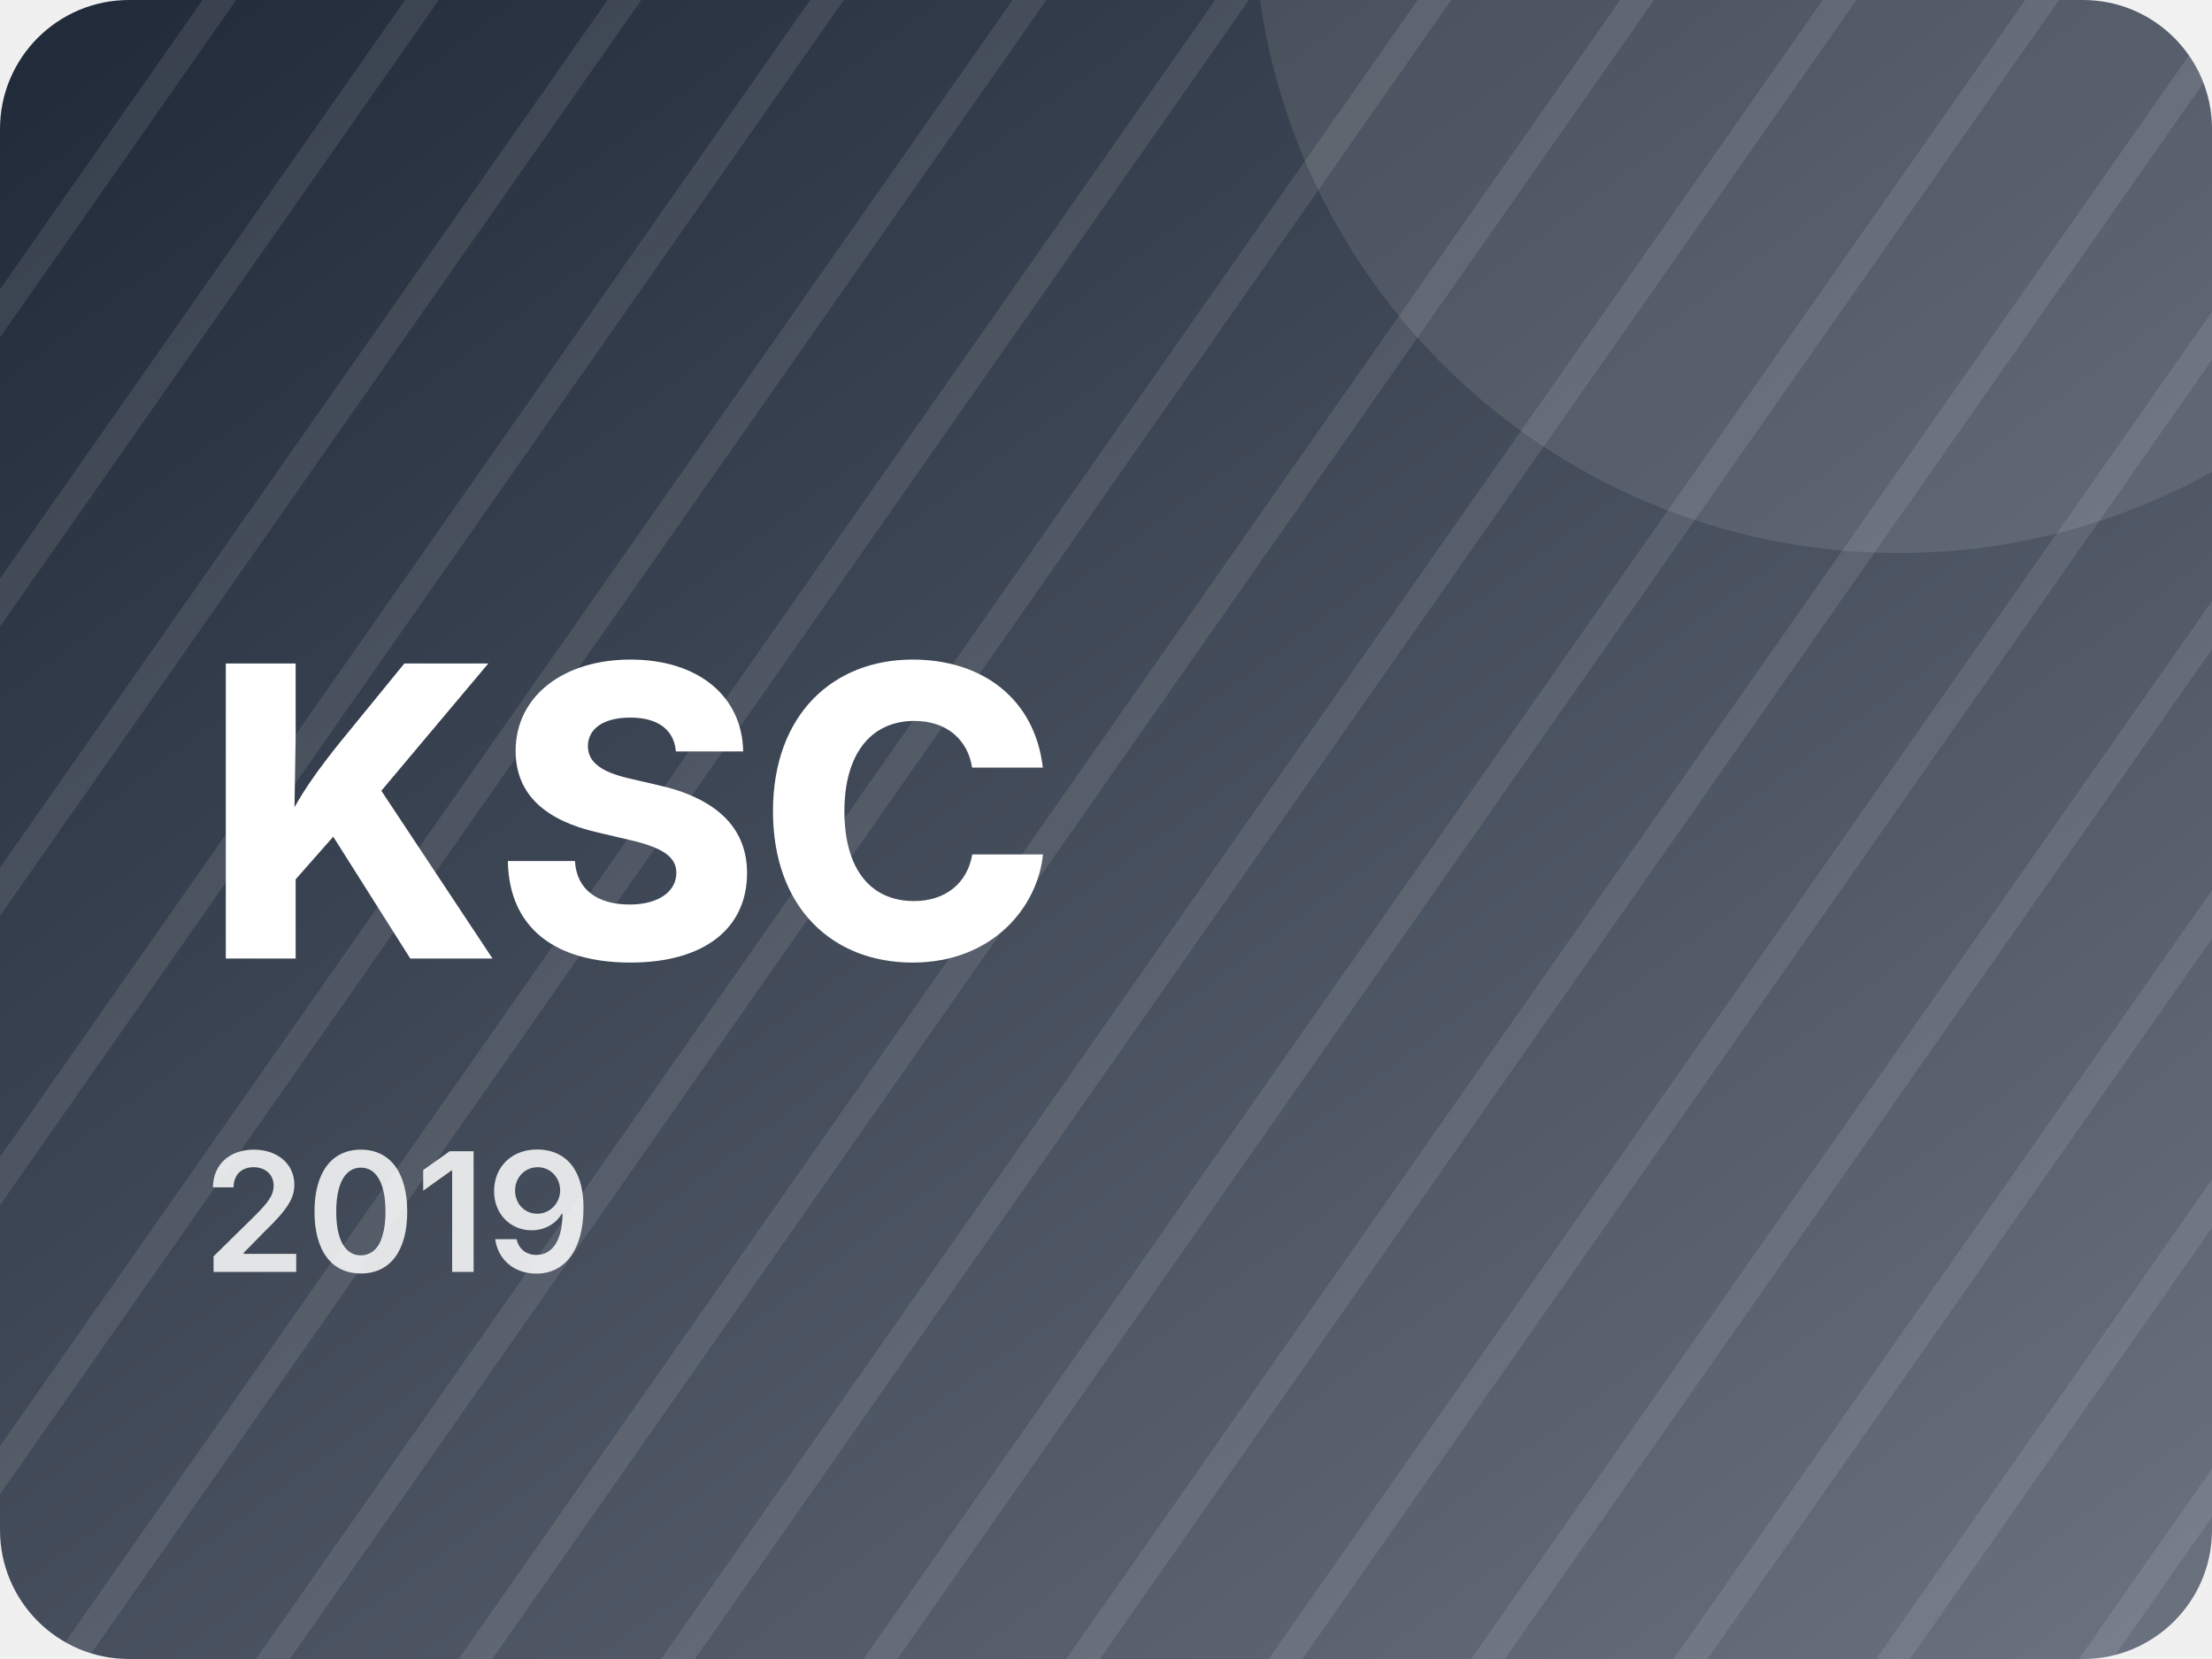
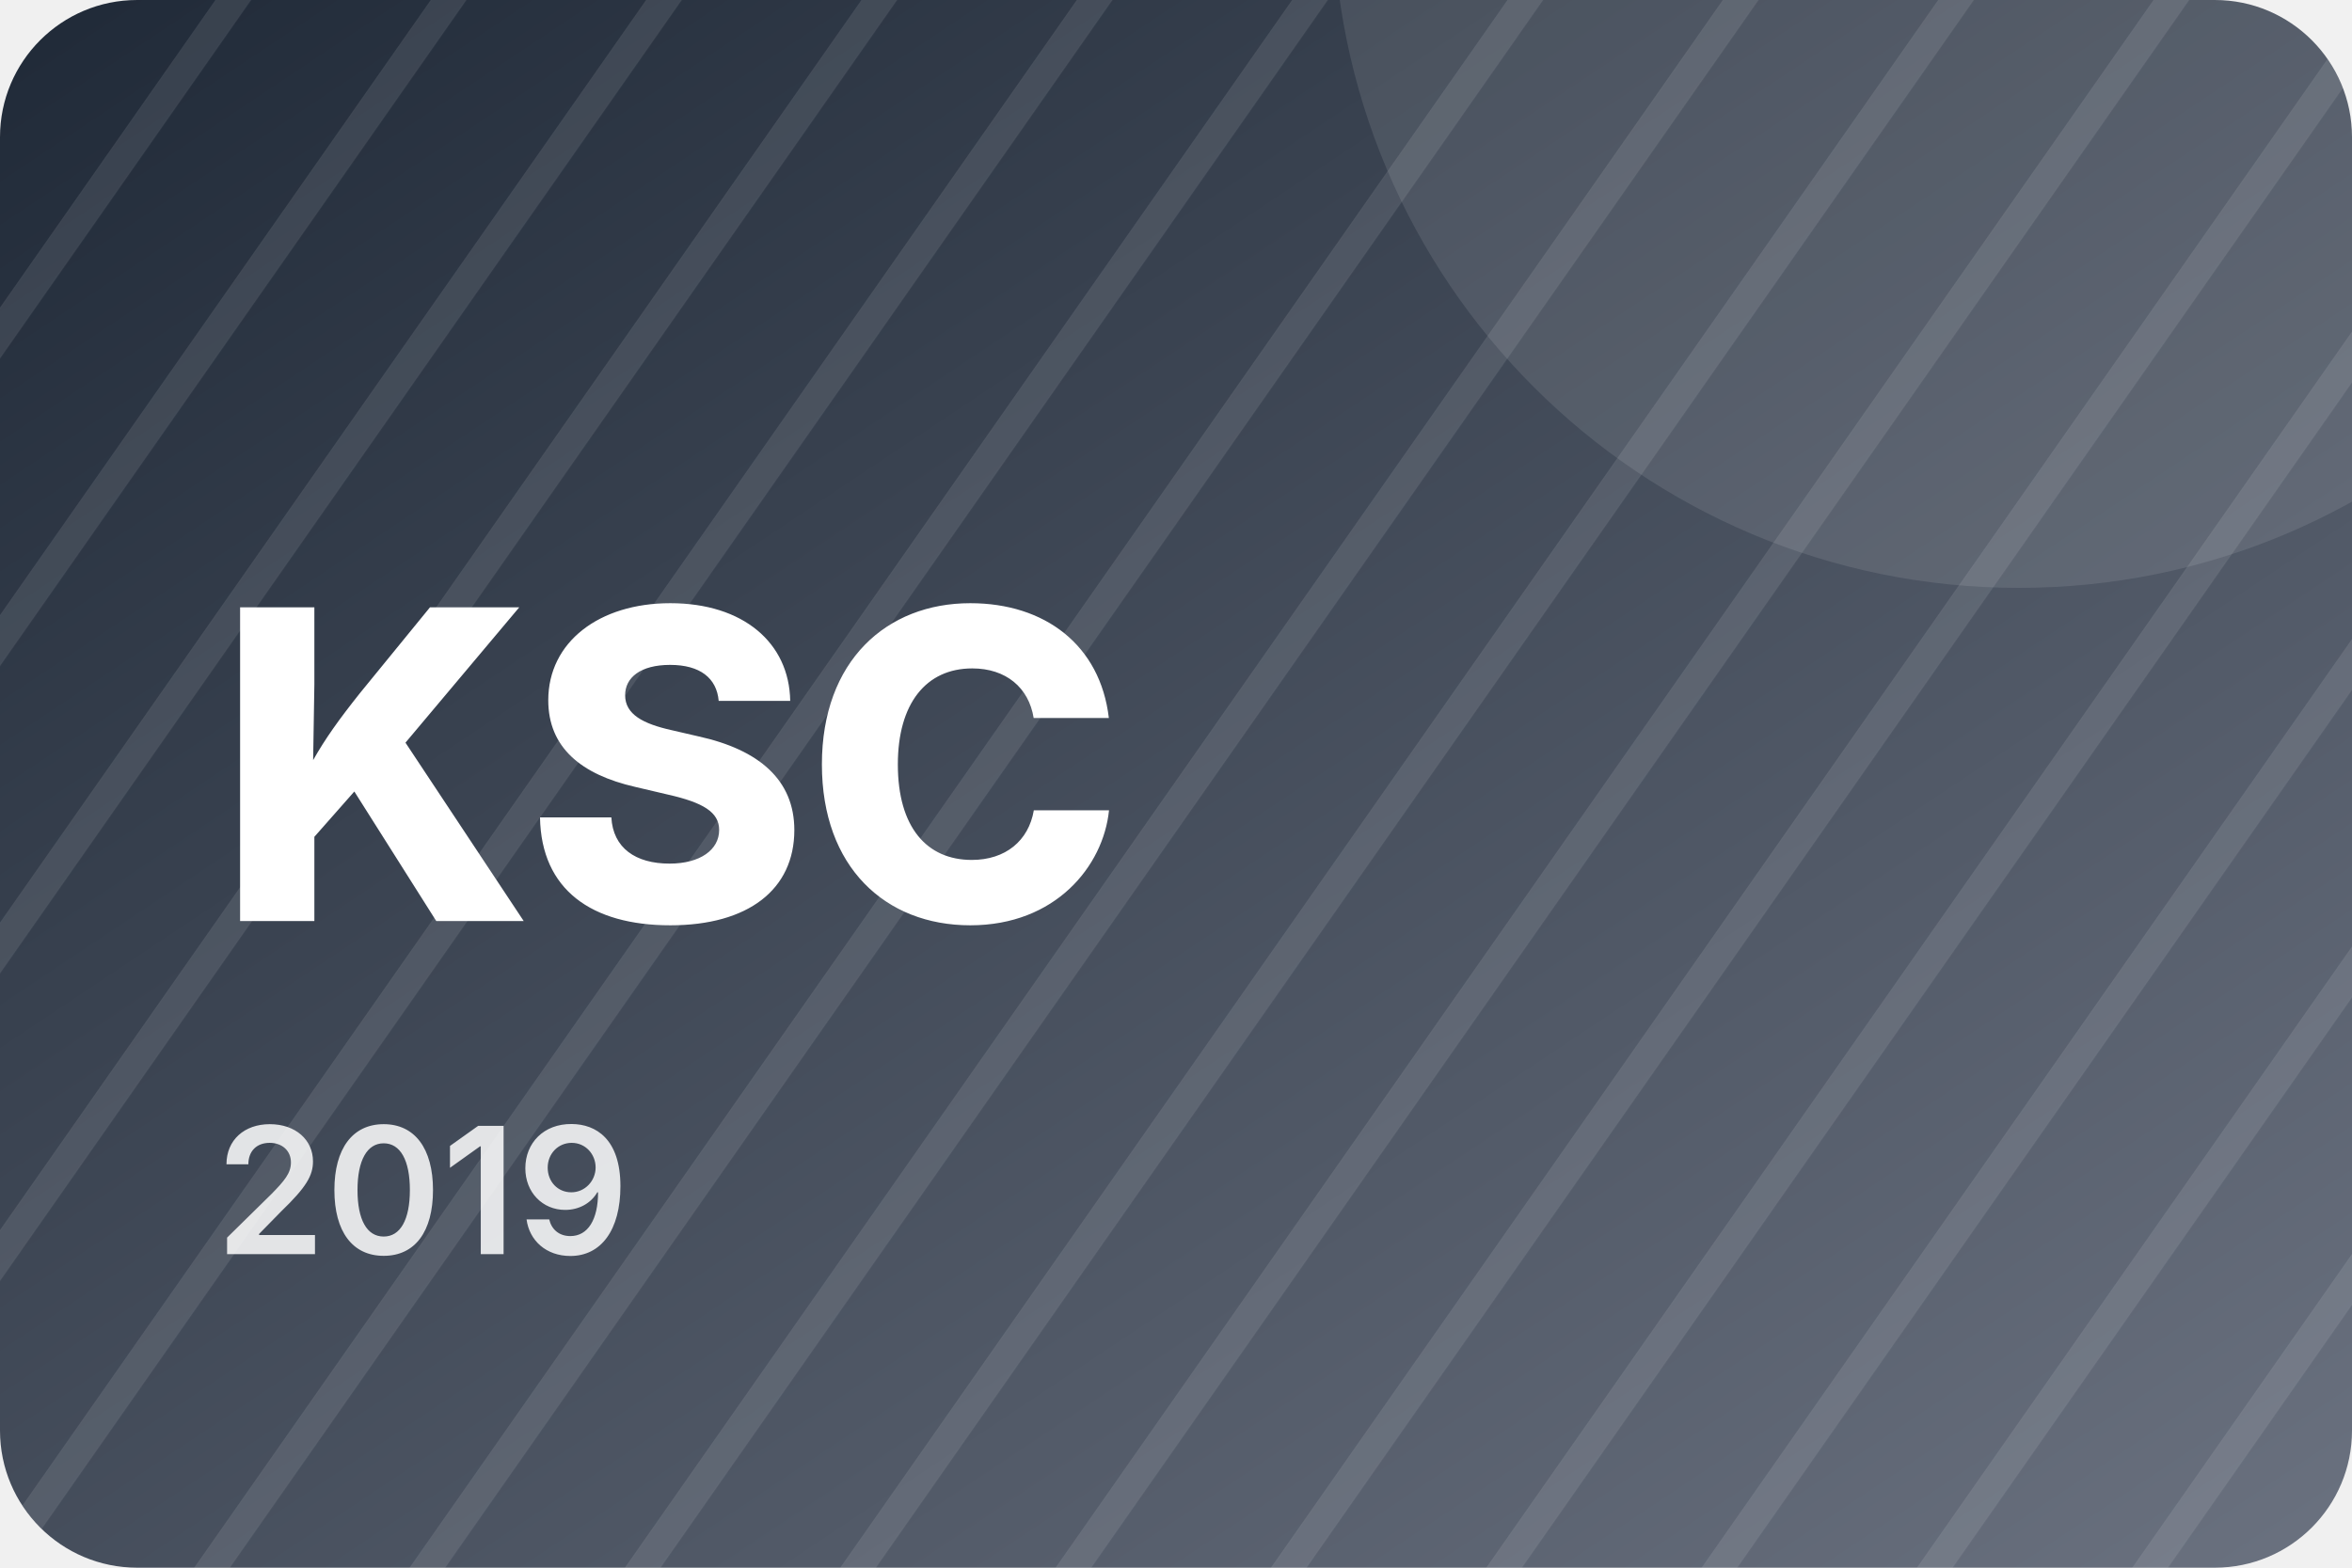
- <svg xmlns="http://www.w3.org/2000/svg" viewBox="0 0 240 180" width="240" height="180" role="img" aria-label="KSC 2019">
+ <svg xmlns="http://www.w3.org/2000/svg" viewBox="0 0 240 160" width="240" height="160" role="img" aria-label="KSC 2019">
  <defs>
    <linearGradient id="g-ksc" x1="0" y1="0" x2="1" y2="1">
      <stop offset="0" stop-color="#1f2937" />
      <stop offset="1" stop-color="#6b7280" />
    </linearGradient>
    <pattern id="p-ksc" width="18" height="18" patternUnits="userSpaceOnUse" patternTransform="rotate(35)">
      <rect width="18" height="18" fill="none" />
      <line x1="0" y1="0" x2="0" y2="18" stroke="#ffffff" stroke-opacity="0.10" stroke-width="6" />
    </pattern>
  </defs>
-   <rect width="240" height="180" rx="14" fill="url(#g-ksc)" />
-   <rect width="240" height="180" rx="14" fill="url(#p-ksc)" />
+   <rect width="240" height="160" rx="14" fill="url(#g-ksc)" />
+   <rect width="240" height="160" rx="14" fill="url(#p-ksc)" />
  <circle cx="206" cy="-10" r="70" fill="#ffffff" fill-opacity="0.10" />
-   <text x="22" y="104" font-family="Inter, 'Segoe UI', Helvetica, Arial, sans-serif" font-weight="800" font-size="44" fill="#ffffff" letter-spacing="-0.5">KSC</text>
-   <text x="22" y="138" font-family="Inter, 'Segoe UI', Helvetica, Arial, sans-serif" font-weight="600" font-size="18" fill="#ffffff" fill-opacity="0.85">2019</text>
+   <text x="22" y="94" font-family="Inter, 'Segoe UI', Helvetica, Arial, sans-serif" font-weight="800" font-size="44" fill="#ffffff" letter-spacing="-0.5">KSC</text>
+   <text x="22" y="128" font-family="Inter, 'Segoe UI', Helvetica, Arial, sans-serif" font-weight="600" font-size="18" fill="#ffffff" fill-opacity="0.85">2019</text>
</svg>
